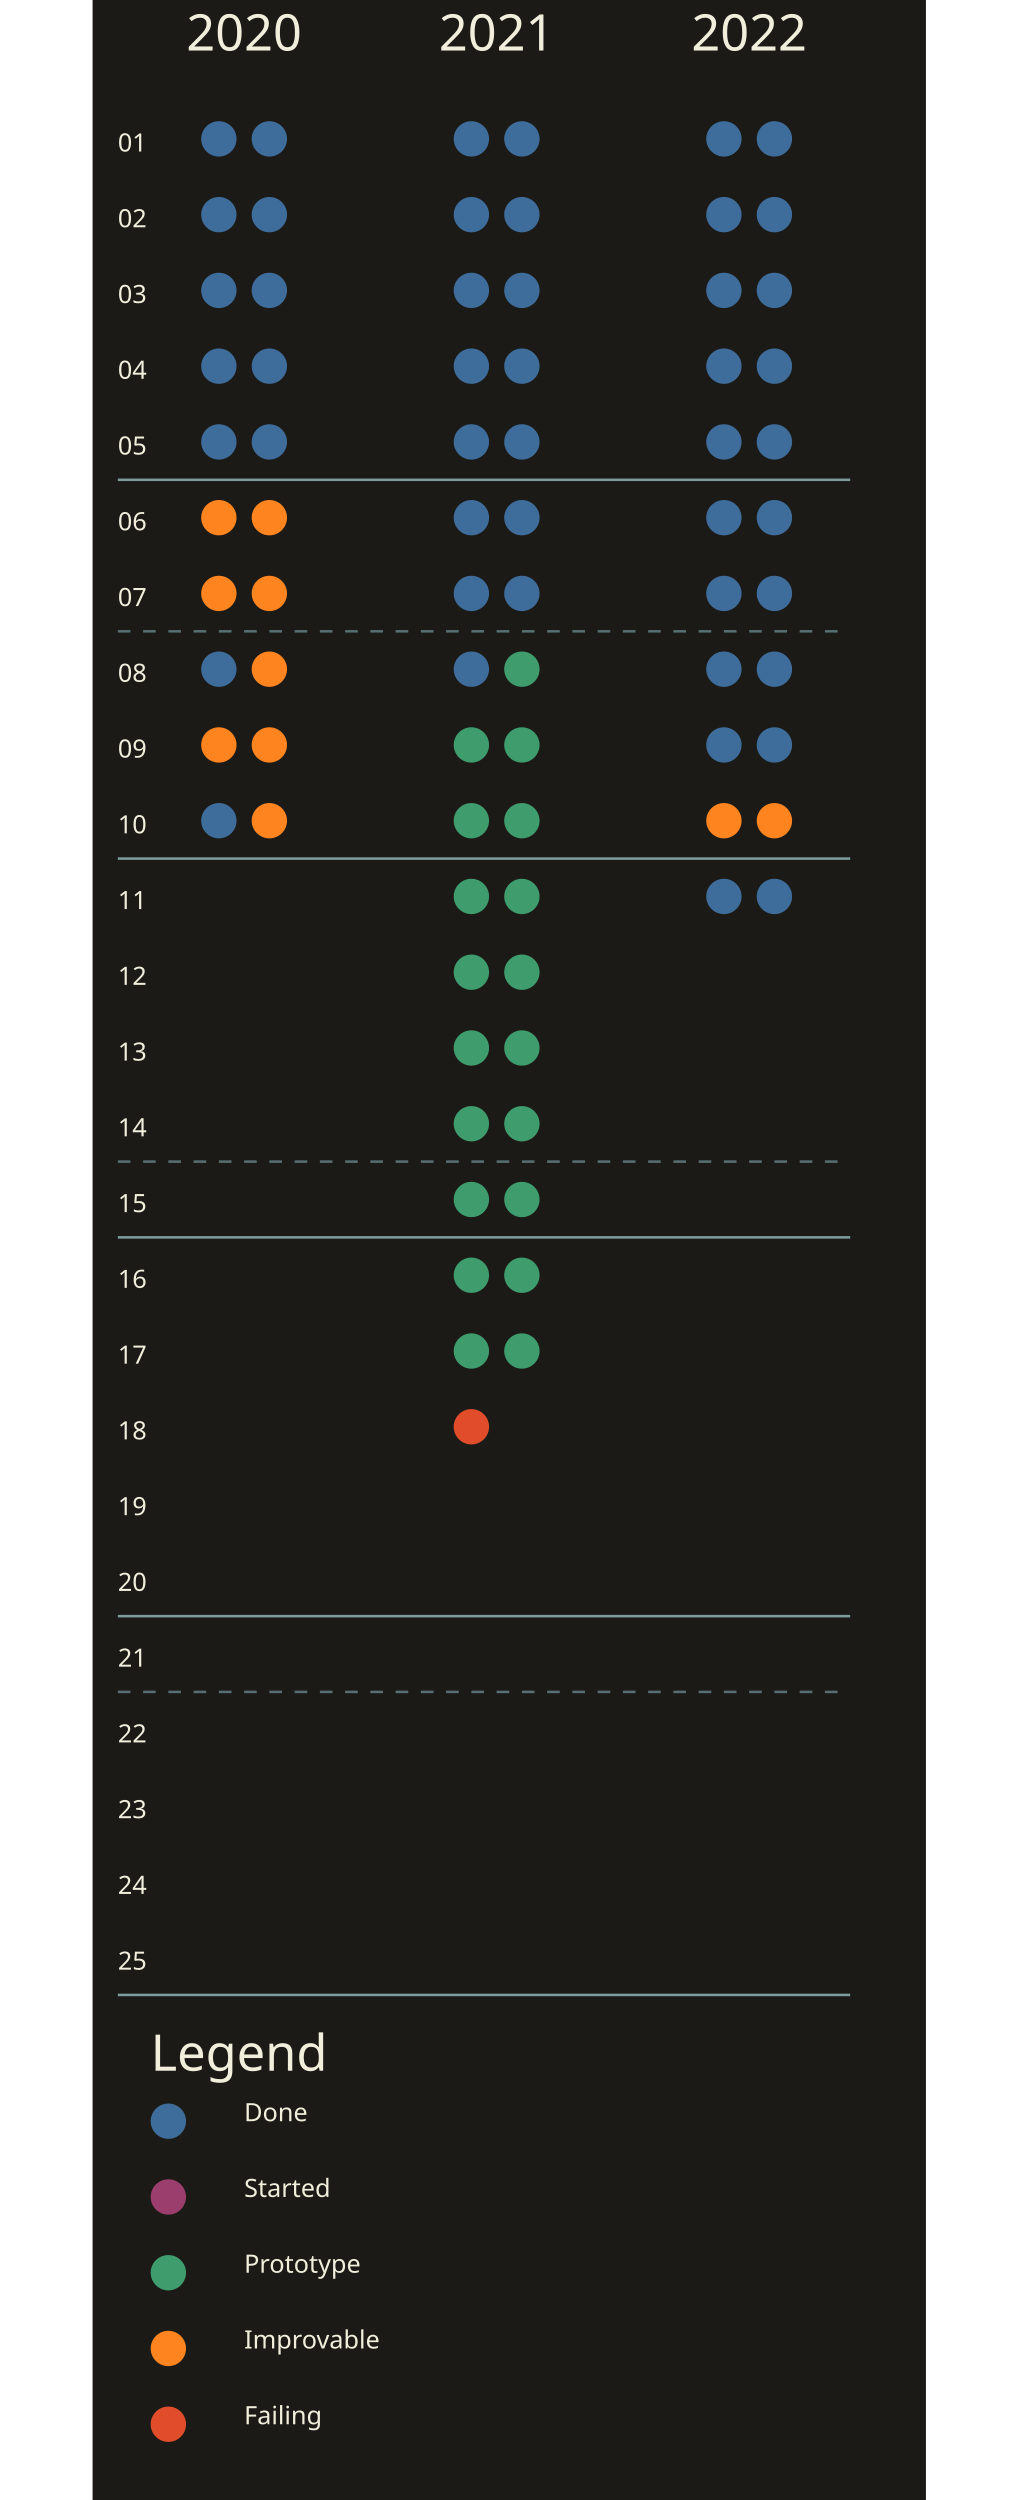
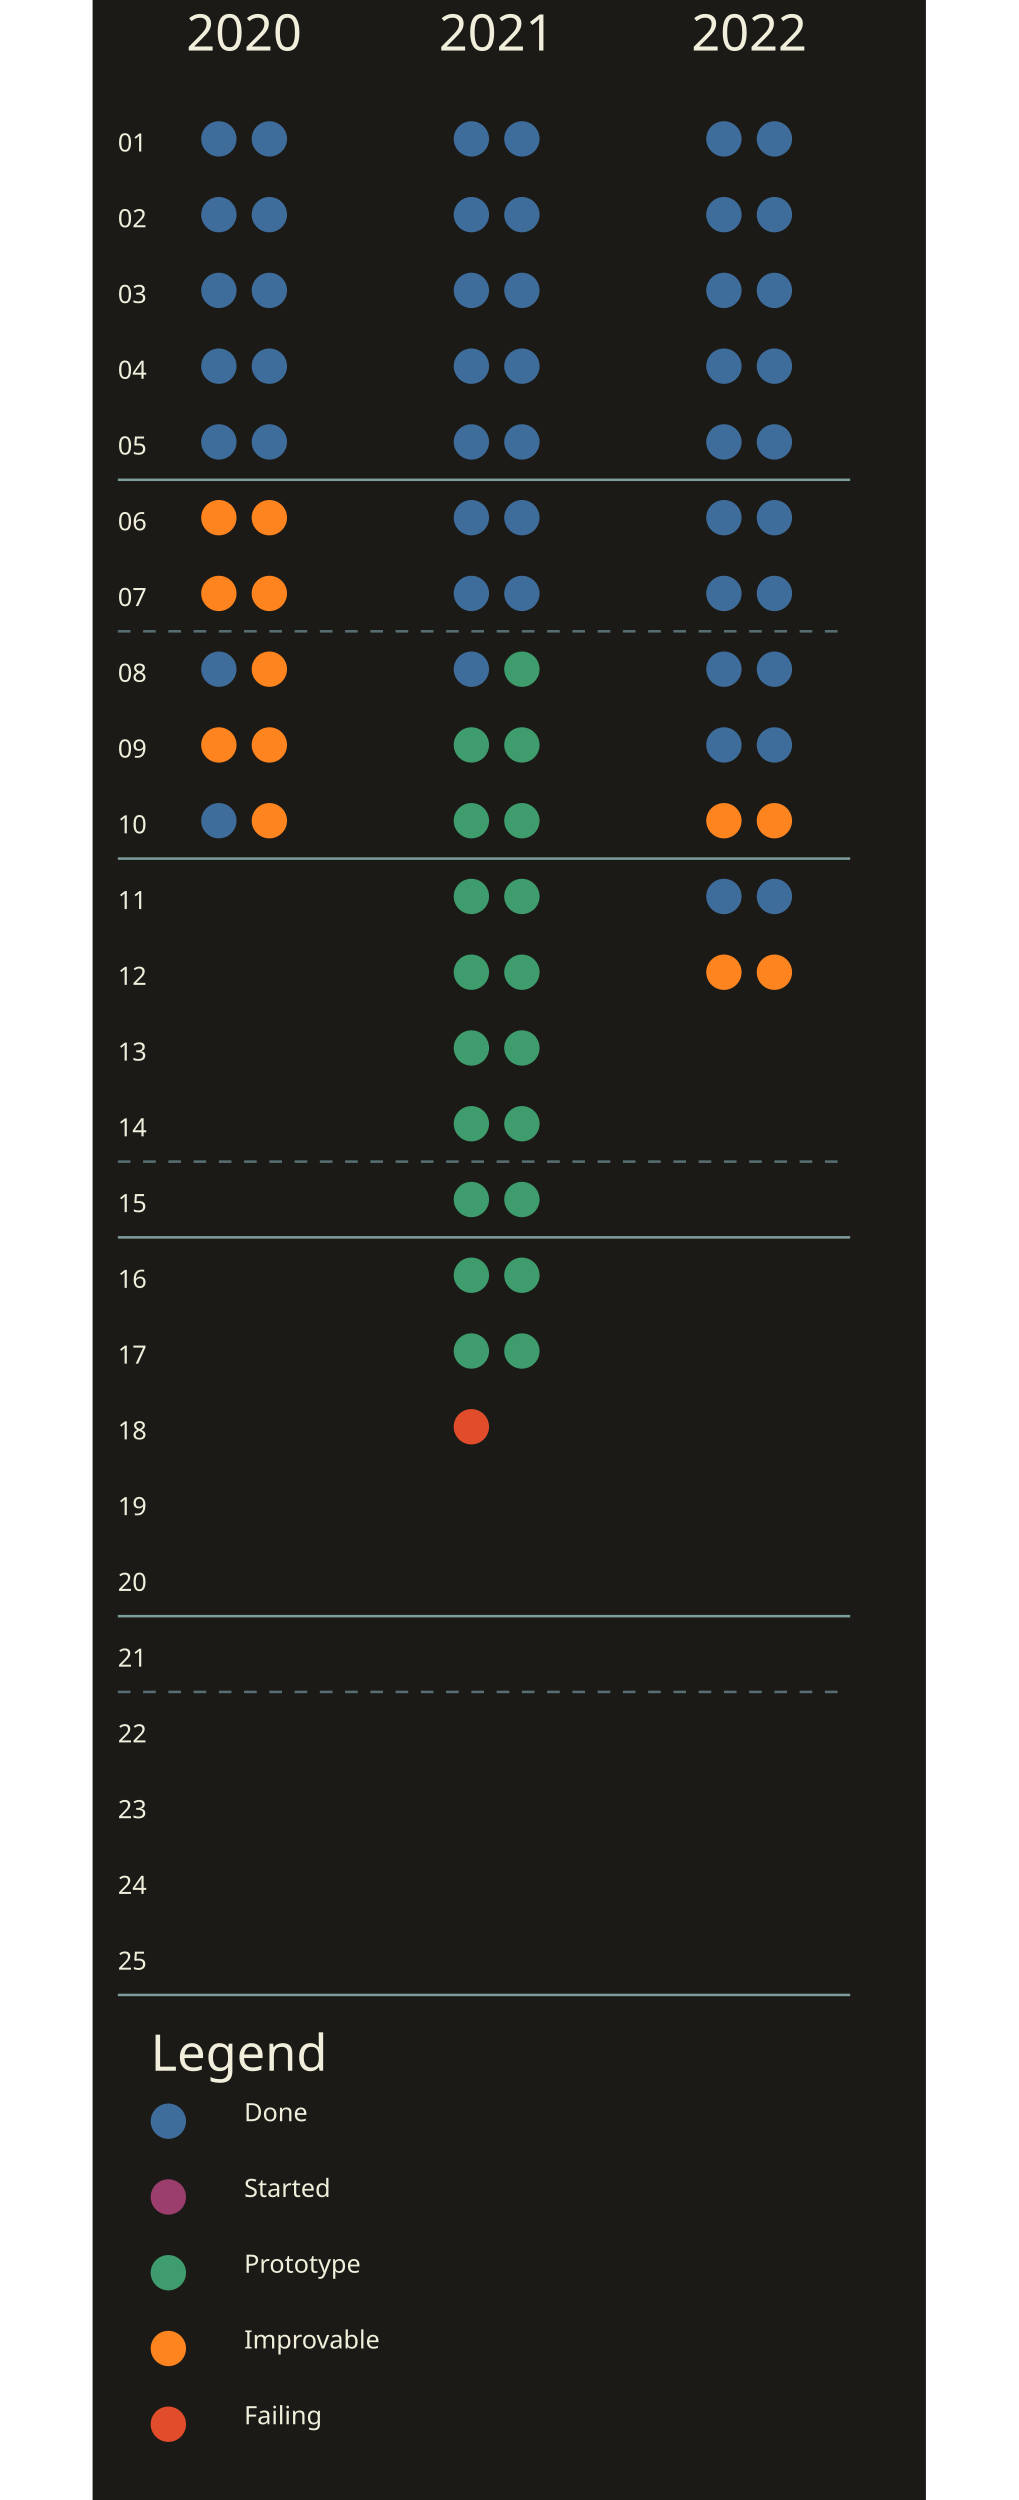
<svg xmlns="http://www.w3.org/2000/svg" height="810" style="font-family: 'Recursive', sans-serif;" viewBox="0 0 330 990" width="330">
  <defs>
    <style>
@font-face {
    font-family: 'Recursive';
    src: url('https://fonts.googleapis.com/css2?family=Recursive:wght,CASL@500,1&amp;display=swap');
  }
</style>
  </defs>
  <rect fill="#1b1a17" height="100%" width="100%" />
  <text fill="#F1EFDC" font-size="20" text-anchor="middle" x="60" y="20">
2020
</text>
  <circle cx="50" cy="55" fill="#3e6d9c" r="7" />
  <circle cx="70" cy="55" fill="#3e6d9c" r="7" />
  <circle cx="50" cy="85" fill="#3e6d9c" r="7" />
  <circle cx="70" cy="85" fill="#3e6d9c" r="7" />
  <circle cx="50" cy="115" fill="#3e6d9c" r="7" />
  <circle cx="70" cy="115" fill="#3e6d9c" r="7" />
  <circle cx="50" cy="145" fill="#3e6d9c" r="7" />
  <circle cx="70" cy="145" fill="#3e6d9c" r="7" />
  <circle cx="50" cy="175" fill="#3e6d9c" r="7" />
  <circle cx="70" cy="175" fill="#3e6d9c" r="7" />
  <circle cx="50" cy="205" fill="#fd841f" r="7" />
  <circle cx="70" cy="205" fill="#fd841f" r="7" />
  <circle cx="50" cy="235" fill="#fd841f" r="7" />
  <circle cx="70" cy="235" fill="#fd841f" r="7" />
  <circle cx="50" cy="265" fill="#3e6d9c" r="7" />
  <circle cx="70" cy="265" fill="#fd841f" r="7" />
  <circle cx="50" cy="295" fill="#fd841f" r="7" />
  <circle cx="70" cy="295" fill="#fd841f" r="7" />
  <circle cx="50" cy="325" fill="#3e6d9c" r="7" />
  <circle cx="70" cy="325" fill="#fd841f" r="7" />
  <text fill="#F1EFDC" font-size="20" text-anchor="middle" x="160" y="20">
2021
</text>
  <circle cx="150" cy="55" fill="#3e6d9c" r="7" />
  <circle cx="170" cy="55" fill="#3e6d9c" r="7" />
  <circle cx="150" cy="85" fill="#3e6d9c" r="7" />
  <circle cx="170" cy="85" fill="#3e6d9c" r="7" />
  <circle cx="150" cy="115" fill="#3e6d9c" r="7" />
  <circle cx="170" cy="115" fill="#3e6d9c" r="7" />
  <circle cx="150" cy="145" fill="#3e6d9c" r="7" />
  <circle cx="170" cy="145" fill="#3e6d9c" r="7" />
  <circle cx="150" cy="175" fill="#3e6d9c" r="7" />
  <circle cx="170" cy="175" fill="#3e6d9c" r="7" />
  <circle cx="150" cy="205" fill="#3e6d9c" r="7" />
  <circle cx="170" cy="205" fill="#3e6d9c" r="7" />
  <circle cx="150" cy="235" fill="#3e6d9c" r="7" />
  <circle cx="170" cy="235" fill="#3e6d9c" r="7" />
  <circle cx="150" cy="265" fill="#3e6d9c" r="7" />
  <circle cx="170" cy="265" fill="#3e9c6d" r="7" />
  <circle cx="150" cy="295" fill="#3e9c6d" r="7" />
  <circle cx="170" cy="295" fill="#3e9c6d" r="7" />
  <circle cx="150" cy="325" fill="#3e9c6d" r="7" />
  <circle cx="170" cy="325" fill="#3e9c6d" r="7" />
  <circle cx="150" cy="355" fill="#3e9c6d" r="7" />
  <circle cx="170" cy="355" fill="#3e9c6d" r="7" />
  <circle cx="150" cy="385" fill="#3e9c6d" r="7" />
  <circle cx="170" cy="385" fill="#3e9c6d" r="7" />
  <circle cx="150" cy="415" fill="#3e9c6d" r="7" />
  <circle cx="170" cy="415" fill="#3e9c6d" r="7" />
  <circle cx="150" cy="445" fill="#3e9c6d" r="7" />
  <circle cx="170" cy="445" fill="#3e9c6d" r="7" />
  <circle cx="150" cy="475" fill="#3e9c6d" r="7" />
  <circle cx="170" cy="475" fill="#3e9c6d" r="7" />
  <circle cx="150" cy="505" fill="#3e9c6d" r="7" />
  <circle cx="170" cy="505" fill="#3e9c6d" r="7" />
  <circle cx="150" cy="535" fill="#3e9c6d" r="7" />
  <circle cx="170" cy="535" fill="#3e9c6d" r="7" />
  <circle cx="150" cy="565" fill="#e14d2a" r="7" />
  <text fill="#F1EFDC" font-size="20" text-anchor="middle" x="260" y="20">
2022
</text>
  <circle cx="250" cy="55" fill="#3e6d9c" r="7" />
  <circle cx="270" cy="55" fill="#3e6d9c" r="7" />
  <circle cx="250" cy="85" fill="#3e6d9c" r="7" />
  <circle cx="270" cy="85" fill="#3e6d9c" r="7" />
  <circle cx="250" cy="115" fill="#3e6d9c" r="7" />
  <circle cx="270" cy="115" fill="#3e6d9c" r="7" />
  <circle cx="250" cy="145" fill="#3e6d9c" r="7" />
  <circle cx="270" cy="145" fill="#3e6d9c" r="7" />
  <circle cx="250" cy="175" fill="#3e6d9c" r="7" />
  <circle cx="270" cy="175" fill="#3e6d9c" r="7" />
  <circle cx="250" cy="205" fill="#3e6d9c" r="7" />
  <circle cx="270" cy="205" fill="#3e6d9c" r="7" />
  <circle cx="250" cy="235" fill="#3e6d9c" r="7" />
  <circle cx="270" cy="235" fill="#3e6d9c" r="7" />
  <circle cx="250" cy="265" fill="#3e6d9c" r="7" />
  <circle cx="270" cy="265" fill="#3e6d9c" r="7" />
  <circle cx="250" cy="295" fill="#3e6d9c" r="7" />
  <circle cx="270" cy="295" fill="#3e6d9c" r="7" />
  <circle cx="250" cy="325" fill="#fd841f" r="7" />
  <circle cx="270" cy="325" fill="#fd841f" r="7" />
  <circle cx="250" cy="355" fill="#3e6d9c" r="7" />
  <circle cx="270" cy="355" fill="#3e6d9c" r="7" />
+   <circle cx="250" cy="385" fill="#fd841f" r="7" />
+   <circle cx="270" cy="385" fill="#fd841f" r="7" />
  <text fill="#F1EFDC" font-size="10" x="10" y="60">
01
</text>
  <text fill="#F1EFDC" font-size="10" x="10" y="90">
02
</text>
  <text fill="#F1EFDC" font-size="10" x="10" y="120">
03
</text>
  <text fill="#F1EFDC" font-size="10" x="10" y="150">
04
</text>
  <text fill="#F1EFDC" font-size="10" x="10" y="180">
05
</text>
  <line stroke="#7D9D9C" x1="10" x2="300" y1="190" y2="190" />
  <text fill="#F1EFDC" font-size="10" x="10" y="210">
06
</text>
  <text fill="#F1EFDC" font-size="10" x="10" y="240">
07
</text>
  <line stroke="#576F72" stroke-dasharray="5,5" x1="10" x2="300" y1="250" y2="250" />
  <text fill="#F1EFDC" font-size="10" x="10" y="270">
08
</text>
  <text fill="#F1EFDC" font-size="10" x="10" y="300">
09
</text>
  <text fill="#F1EFDC" font-size="10" x="10" y="330">
10
</text>
  <line stroke="#7D9D9C" x1="10" x2="300" y1="340" y2="340" />
  <text fill="#F1EFDC" font-size="10" x="10" y="360">
11
</text>
  <text fill="#F1EFDC" font-size="10" x="10" y="390">
12
</text>
  <text fill="#F1EFDC" font-size="10" x="10" y="420">
13
</text>
  <text fill="#F1EFDC" font-size="10" x="10" y="450">
14
</text>
  <line stroke="#576F72" stroke-dasharray="5,5" x1="10" x2="300" y1="460" y2="460" />
  <text fill="#F1EFDC" font-size="10" x="10" y="480">
15
</text>
  <line stroke="#7D9D9C" x1="10" x2="300" y1="490" y2="490" />
  <text fill="#F1EFDC" font-size="10" x="10" y="510">
16
</text>
  <text fill="#F1EFDC" font-size="10" x="10" y="540">
17
</text>
  <text fill="#F1EFDC" font-size="10" x="10" y="570">
18
</text>
  <text fill="#F1EFDC" font-size="10" x="10" y="600">
19
</text>
  <text fill="#F1EFDC" font-size="10" x="10" y="630">
20
</text>
  <line stroke="#7D9D9C" x1="10" x2="300" y1="640" y2="640" />
  <text fill="#F1EFDC" font-size="10" x="10" y="660">
21
</text>
  <line stroke="#576F72" stroke-dasharray="5,5" x1="10" x2="300" y1="670" y2="670" />
  <text fill="#F1EFDC" font-size="10" x="10" y="690">
22
</text>
  <text fill="#F1EFDC" font-size="10" x="10" y="720">
23
</text>
  <text fill="#F1EFDC" font-size="10" x="10" y="750">
24
</text>
  <text fill="#F1EFDC" font-size="10" x="10" y="780">
25
</text>
  <line stroke="#7D9D9C" x1="10" x2="300" y1="790" y2="790" />
  <text fill="#F1EFDC" font-size="20" text-anchor="left" x="23" y="820">
Legend
</text>
  <circle cx="30" cy="840" fill="#3e6d9c" r="7" />
  <text fill="#F1EFDC" font-size="10" x="60" y="840">

Done

</text>
  <circle cx="30" cy="870" fill="#9c3e6d" r="7" />
  <text fill="#F1EFDC" font-size="10" x="60" y="870">

Started

</text>
  <circle cx="30" cy="900" fill="#3e9c6d" r="7" />
  <text fill="#F1EFDC" font-size="10" x="60" y="900">

Prototype

</text>
  <circle cx="30" cy="930" fill="#fd841f" r="7" />
  <text fill="#F1EFDC" font-size="10" x="60" y="930">

Improvable

</text>
  <circle cx="30" cy="960" fill="#e14d2a" r="7" />
  <text fill="#F1EFDC" font-size="10" x="60" y="960">

Failing

</text>
</svg>
